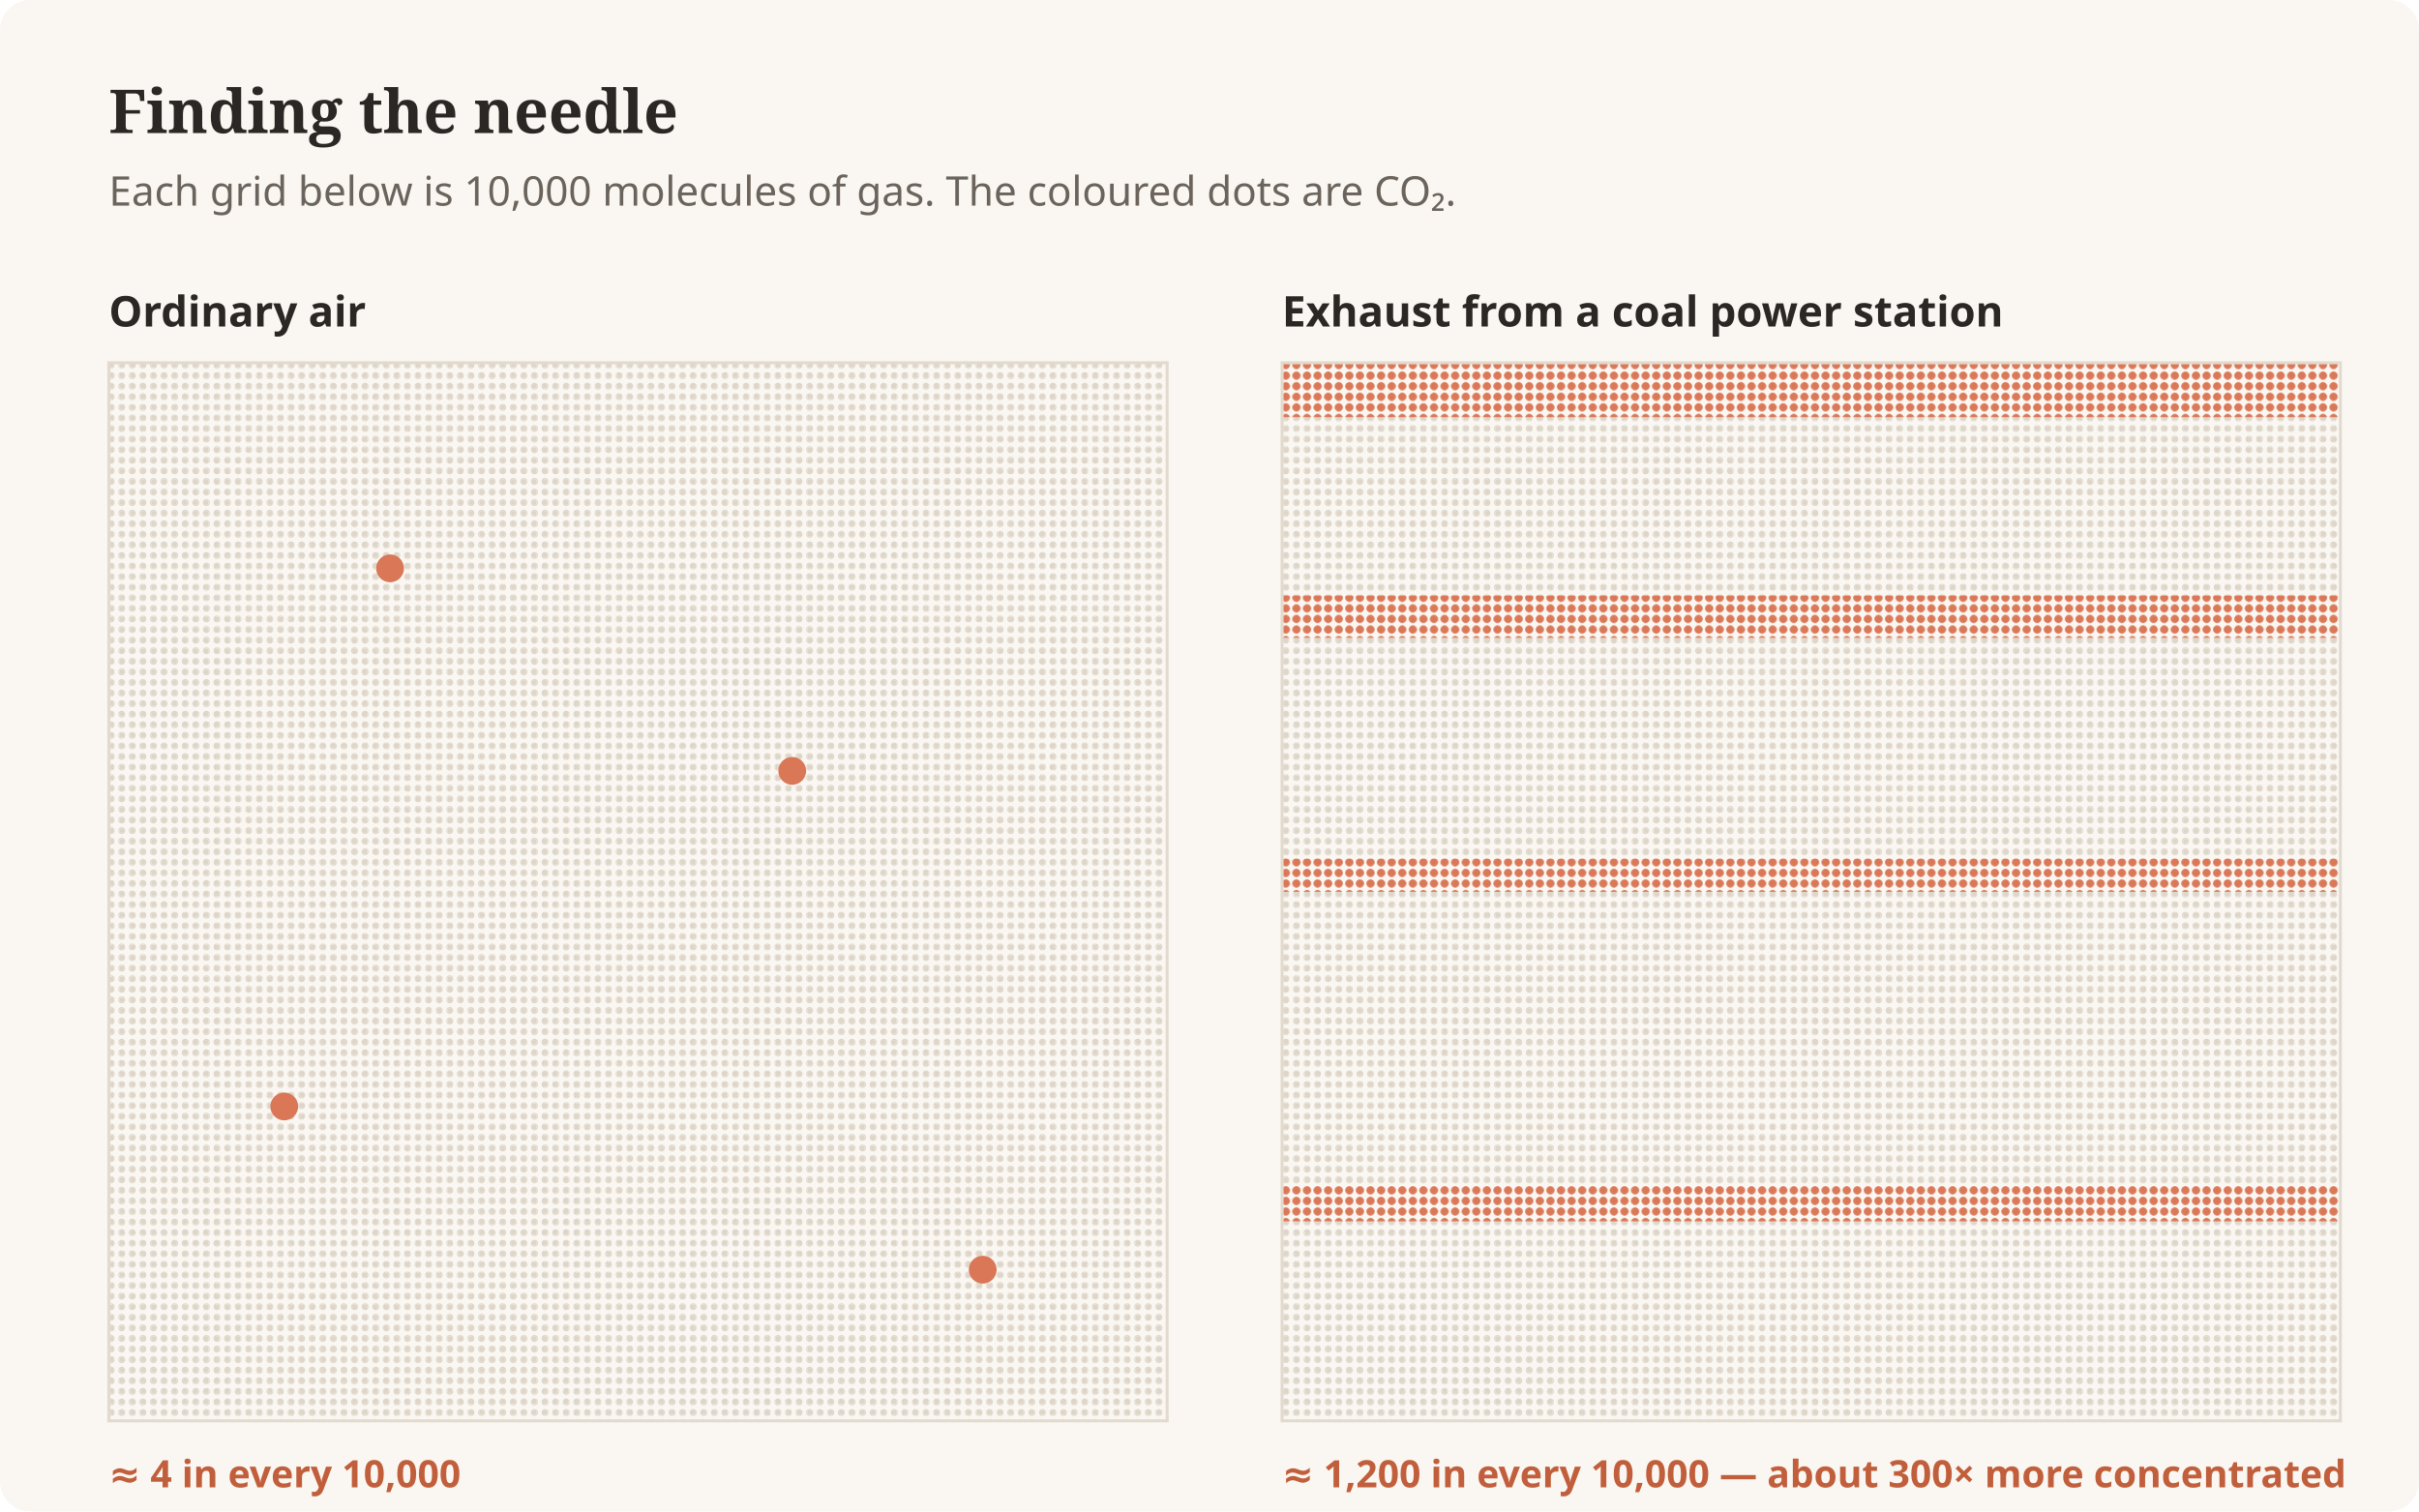
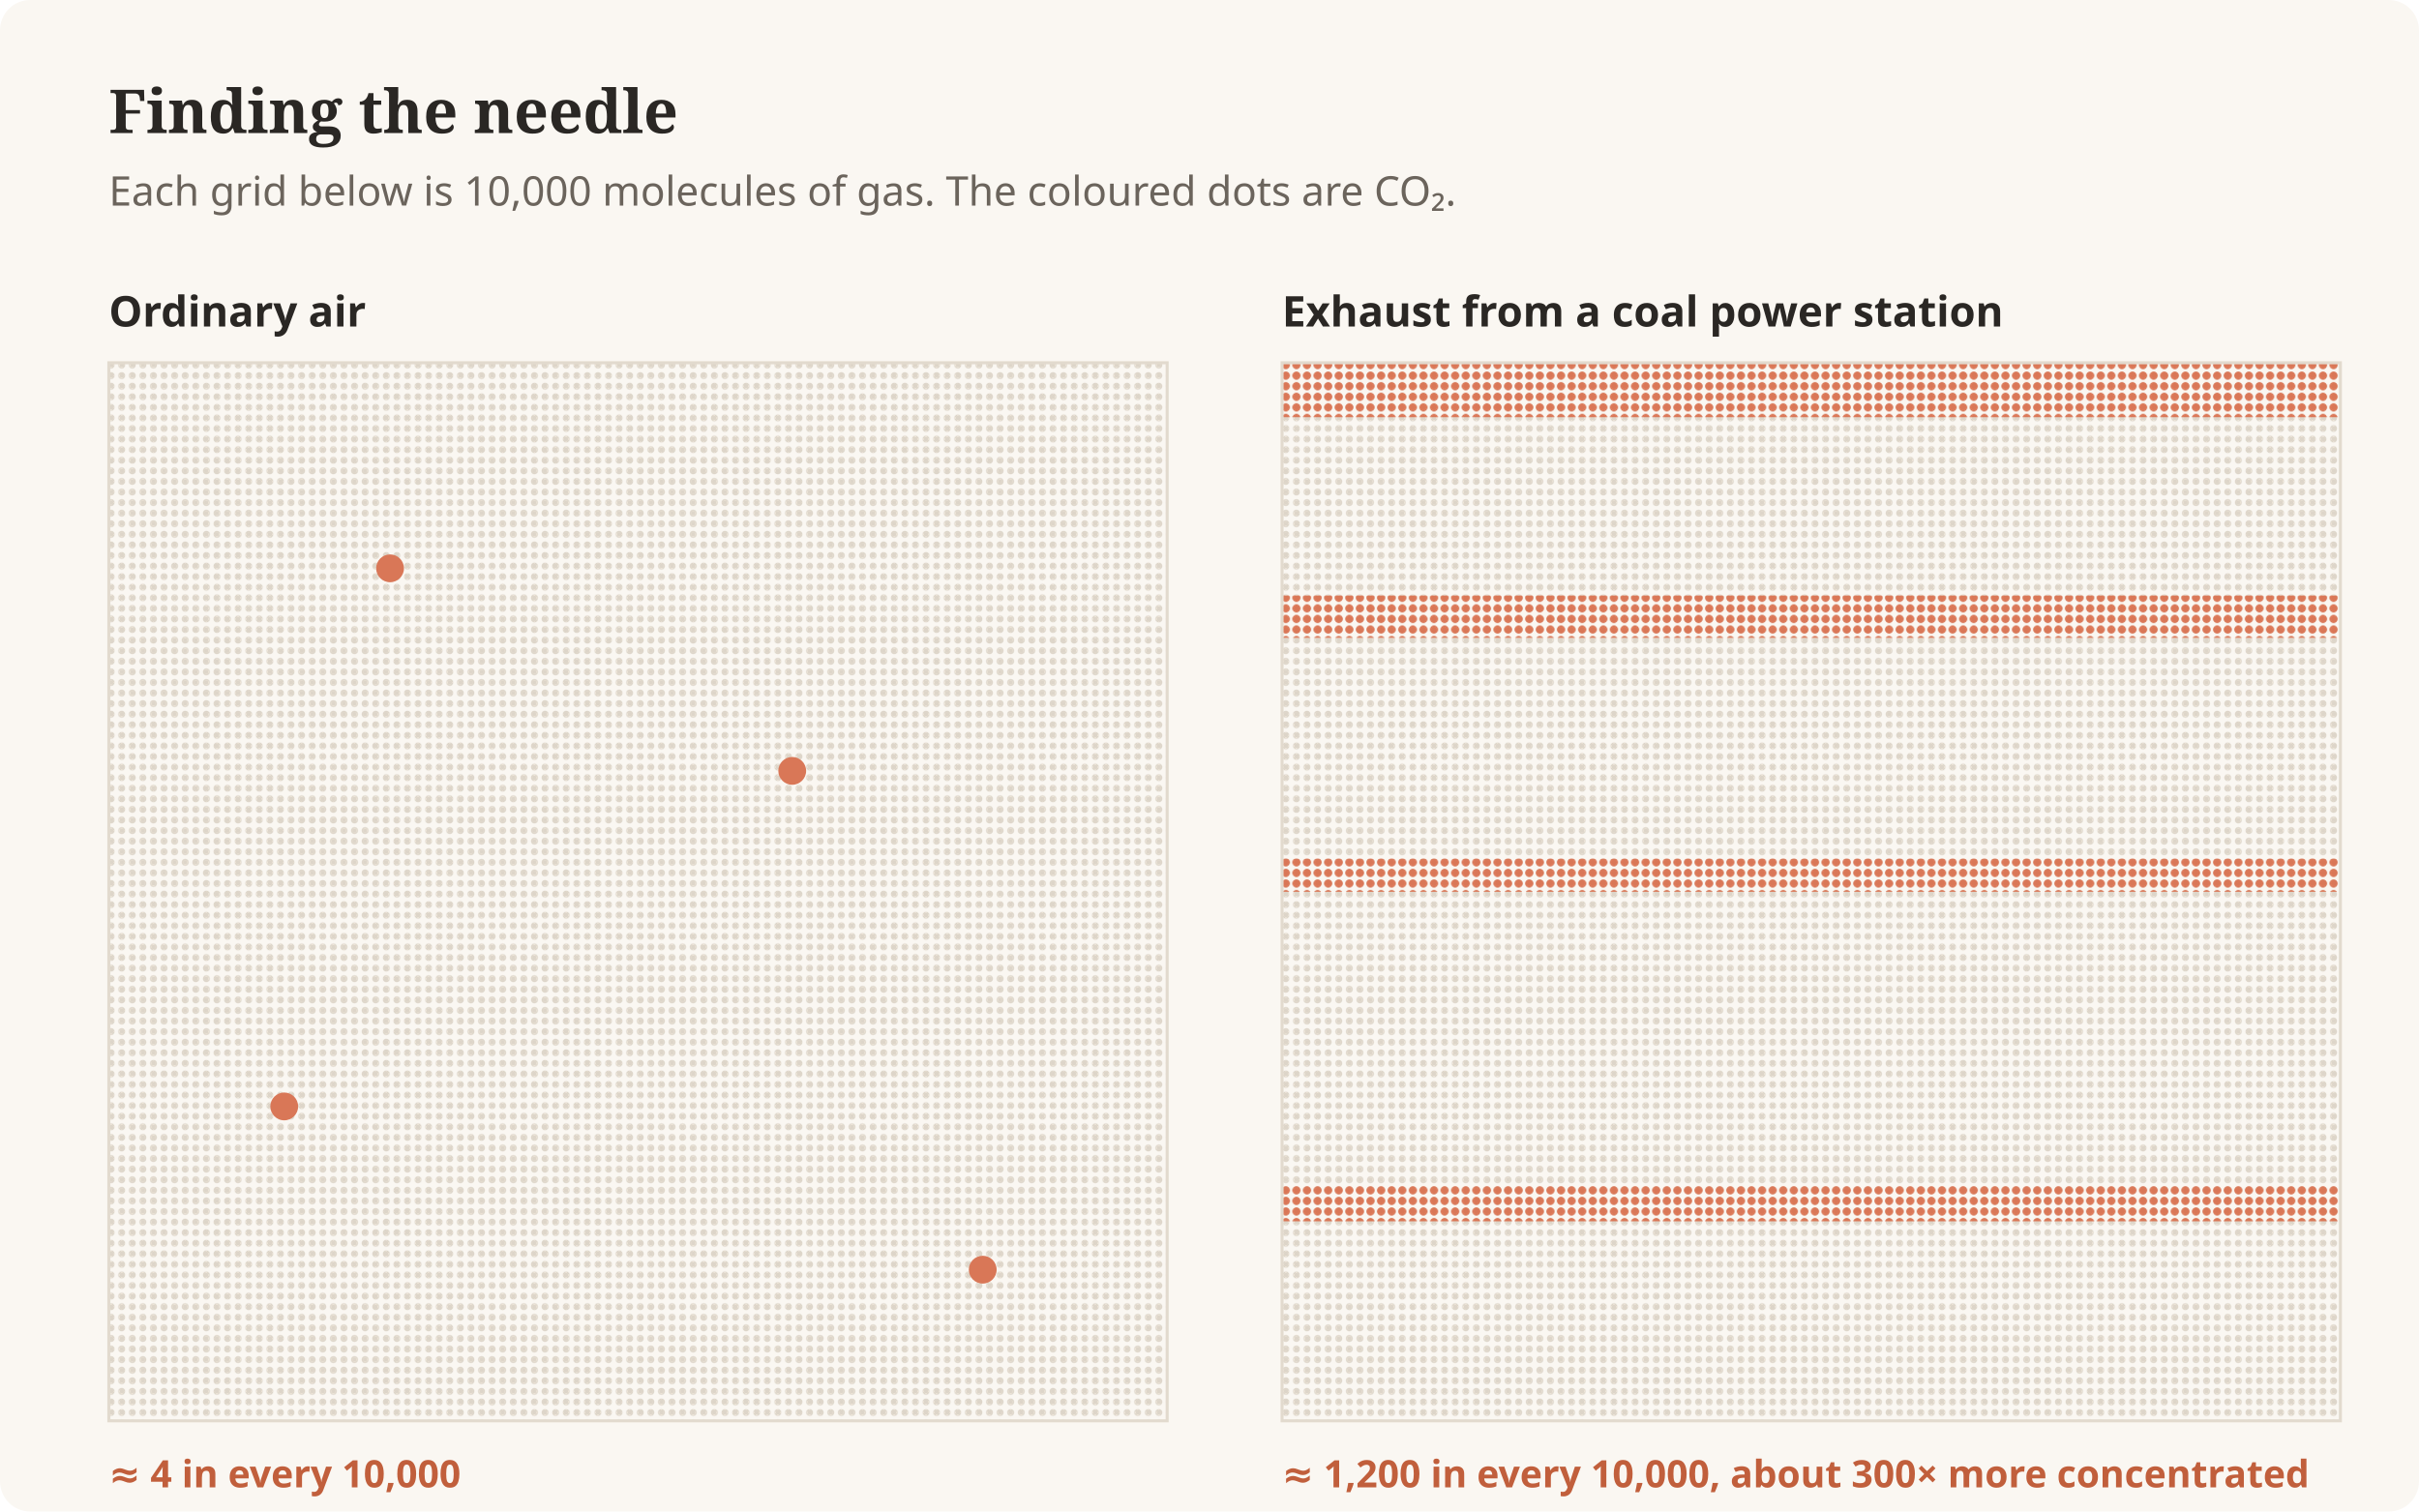
<svg xmlns="http://www.w3.org/2000/svg" viewBox="0 0 800 500" width="800" height="500" role="img" aria-labelledby="ft fd">
  <defs>
    <pattern id="dotGrey" width="3.5" height="3.5" patternUnits="userSpaceOnUse">
      <circle cx="1.75" cy="1.75" r="1.15" fill="#ddd5c9" />
    </pattern>
    <pattern id="dotClay" width="3.5" height="3.5" patternUnits="userSpaceOnUse">
      <circle cx="1.75" cy="1.75" r="1.35" fill="#d97757" />
    </pattern>
  </defs>
  <rect width="800" height="500" rx="10" fill="#faf7f2" />
  <text x="36" y="44" font-family="Georgia, serif" font-size="20" font-weight="700" fill="#2a2724">Finding the needle</text>
  <text x="36" y="68" font-family="system-ui, sans-serif" font-size="13.5" fill="#6b645c">Each grid below is 10,000 molecules of gas. The coloured dots are CO₂.</text>
  <text x="36" y="108" font-family="system-ui, sans-serif" font-size="14" font-weight="700" fill="#2a2724">Ordinary air</text>
  <rect x="36" y="120" width="350" height="350" fill="url(#dotGrey)" />
  <rect x="36" y="120" width="350" height="350" fill="none" stroke="#e2dace" />
  <circle cx="129" cy="188" r="4.6" fill="#d97757" />
  <circle cx="262" cy="255" r="4.6" fill="#d97757" />
  <circle cx="94" cy="366" r="4.6" fill="#d97757" />
  <circle cx="325" cy="420" r="4.6" fill="#d97757" />
  <text x="36" y="492" font-family="system-ui, sans-serif" font-size="12.5" fill="#c15f3c" font-weight="600">≈ 4 in every 10,000</text>
  <text x="424" y="108" font-family="system-ui, sans-serif" font-size="14" font-weight="700" fill="#2a2724">Exhaust from a coal power station</text>
  <rect x="424" y="120" width="350" height="350" fill="url(#dotGrey)" />
  <rect x="424" y="120" width="350" height="18" fill="url(#dotClay)" />
  <rect x="424" y="197" width="350" height="14" fill="url(#dotClay)" />
  <rect x="424" y="284" width="350" height="11" fill="url(#dotClay)" />
  <rect x="424" y="392" width="350" height="12" fill="url(#dotClay)" />
  <rect x="424" y="120" width="350" height="350" fill="none" stroke="#e2dace" />
-   <text x="424" y="492" font-family="system-ui, sans-serif" font-size="12.5" fill="#c15f3c" font-weight="600">≈ 1,200 in every 10,000 — about 300× more concentrated</text>
+   <text x="424" y="492" font-family="system-ui, sans-serif" font-size="12.5" fill="#c15f3c" font-weight="600">≈ 1,200 in every 10,000, about 300× more concentrated</text>
</svg>
